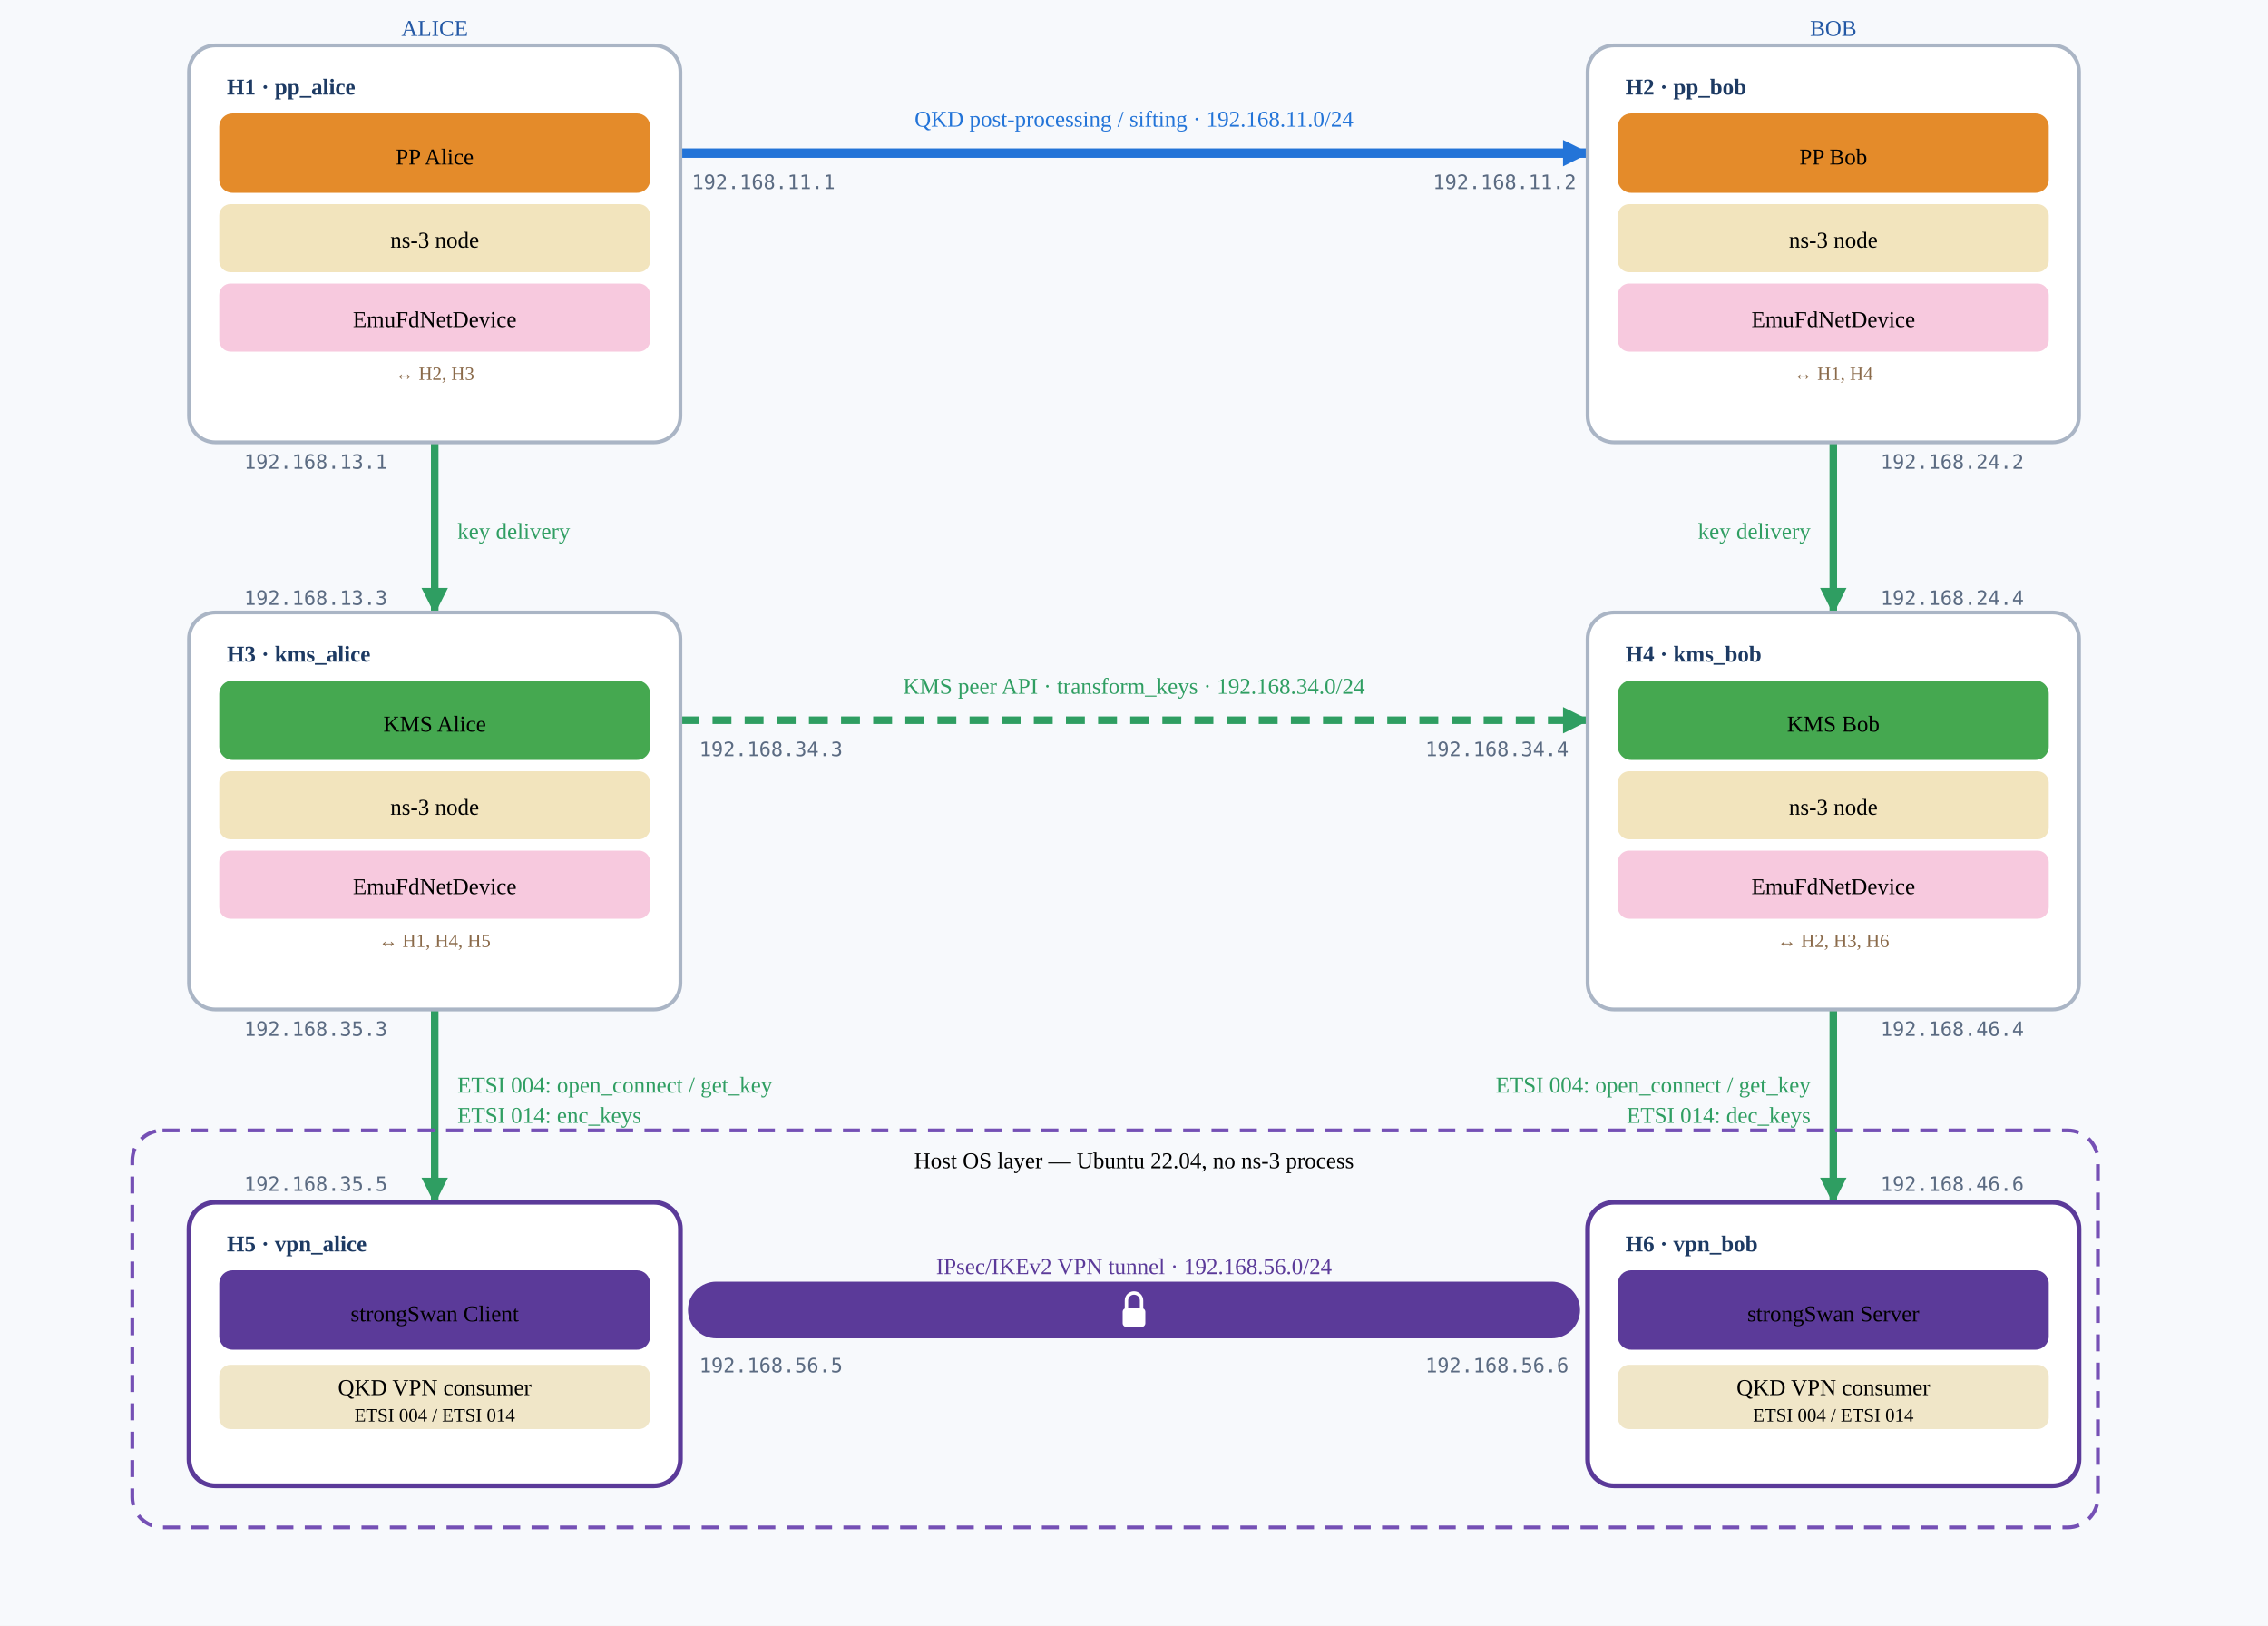
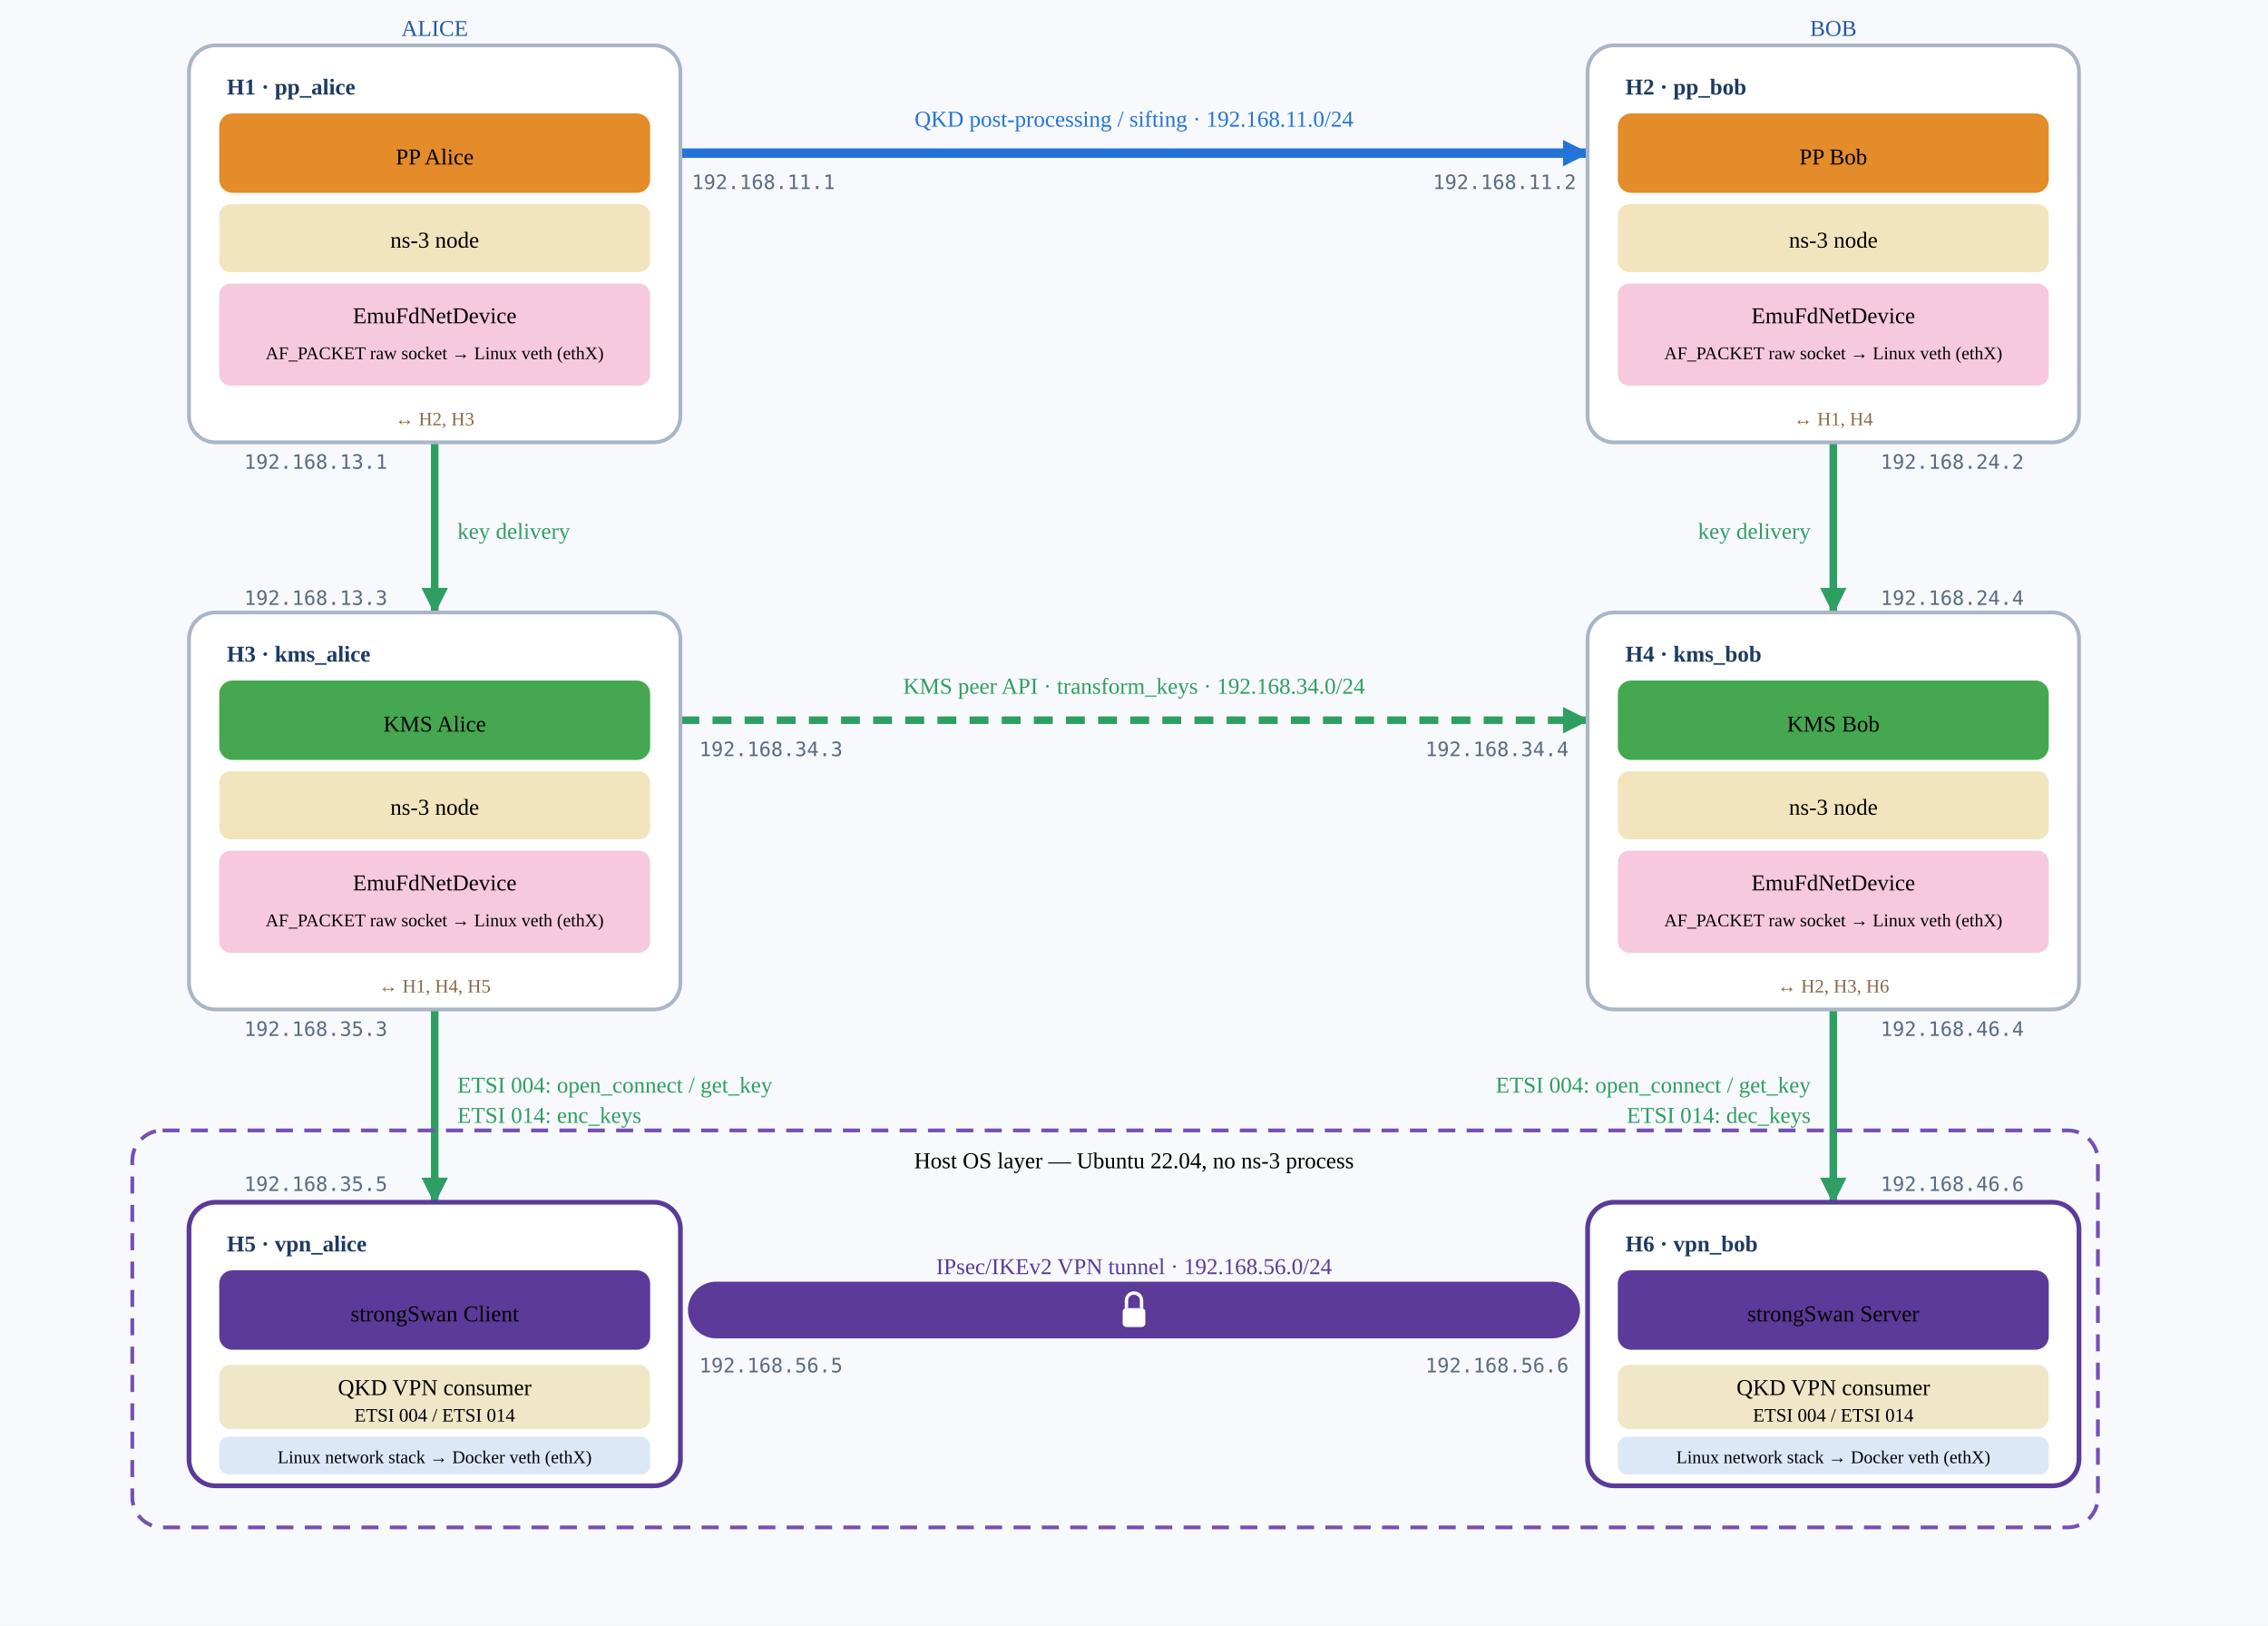
<svg xmlns="http://www.w3.org/2000/svg" width="1200" height="860" viewBox="0 0 1200 860" role="img" aria-labelledby="title desc">
  <defs>
    <marker id="ab" markerUnits="userSpaceOnUse" markerWidth="14" markerHeight="14" refX="13" refY="7" orient="auto">
      <path d="M0 0L14 7L0 14Z" fill="#2374d8" />
    </marker>
    <marker id="ag" markerUnits="userSpaceOnUse" markerWidth="14" markerHeight="14" refX="13" refY="7" orient="auto">
      <path d="M0 0L14 7L0 14Z" fill="#2f9e62" />
    </marker>
    <marker id="ap" markerUnits="userSpaceOnUse" markerWidth="14" markerHeight="14" refX="13" refY="7" orient="auto">
      <path d="M0 0L14 7L0 14Z" fill="#5b3a99" />
    </marker>
  </defs>
  <rect width="1200" height="860" fill="#f7f9fc" />
  <text x="230" y="19" text-anchor="middle" class="site" fill="#2358a5">ALICE</text>
  <text x="970" y="19" text-anchor="middle" class="site" fill="#2358a5">BOB</text>
  <path d="M360 81H840" fill="none" stroke="#2374d8" stroke-width="5" marker-end="url(#ab)" />
  <text x="600" y="67" text-anchor="middle" class="edge" fill="#2374d8">QKD post-processing / sifting · 192.168.11.0/24</text>
  <text x="366" y="100" font-size="10.5" fill="#5b6b82" font-family="Consolas, monospace">192.168.11.1</text>
  <text x="834" y="100" text-anchor="end" font-size="10.5" fill="#5b6b82" font-family="Consolas, monospace">192.168.11.2</text>
  <path d="M230 234V324" fill="none" stroke="#2f9e62" stroke-width="4" marker-end="url(#ag)" />
  <path d="M970 234V324" fill="none" stroke="#2f9e62" stroke-width="4" marker-end="url(#ag)" />
  <text x="242" y="285" class="edge" fill="#2f9e62">key delivery</text>
  <text x="958" y="285" text-anchor="end" class="edge" fill="#2f9e62">key delivery</text>
  <text x="205" y="248" text-anchor="end" font-size="10.5" fill="#5b6b82" font-family="Consolas, monospace">192.168.13.1</text>
  <text x="205" y="320" text-anchor="end" font-size="10.5" fill="#5b6b82" font-family="Consolas, monospace">192.168.13.3</text>
  <text x="995" y="248" font-size="10.5" fill="#5b6b82" font-family="Consolas, monospace">192.168.24.2</text>
  <text x="995" y="320" font-size="10.5" fill="#5b6b82" font-family="Consolas, monospace">192.168.24.4</text>
  <path d="M360 381H840" fill="none" stroke="#2f9e62" stroke-width="4" stroke-dasharray="10 7" marker-end="url(#ag)" marker-start="url(#ag)" />
  <text x="600" y="367" text-anchor="middle" class="edge" fill="#2f9e62">KMS peer API · transform_keys · 192.168.34.0/24</text>
  <text x="370" y="400" font-size="10.5" fill="#5b6b82" font-family="Consolas, monospace">192.168.34.3</text>
  <text x="830" y="400" text-anchor="end" font-size="10.5" fill="#5b6b82" font-family="Consolas, monospace">192.168.34.4</text>
  <path d="M230 534V636" fill="none" stroke="#2f9e62" stroke-width="4" marker-end="url(#ag)" />
  <path d="M970 534V636" fill="none" stroke="#2f9e62" stroke-width="4" marker-end="url(#ag)" />
  <text x="242" y="578" class="edge" fill="#2f9e62">ETSI 004: open_connect / get_key</text>
  <text x="242" y="594" class="edge" fill="#2f9e62">ETSI 014: enc_keys</text>
  <text x="958" y="578" text-anchor="end" class="edge" fill="#2f9e62">ETSI 004: open_connect / get_key</text>
  <text x="958" y="594" text-anchor="end" class="edge" fill="#2f9e62">ETSI 014: dec_keys</text>
  <text x="205" y="548" text-anchor="end" font-size="10.5" fill="#5b6b82" font-family="Consolas, monospace">192.168.35.3</text>
  <text x="205" y="630" text-anchor="end" font-size="10.5" fill="#5b6b82" font-family="Consolas, monospace">192.168.35.5</text>
  <text x="995" y="548" font-size="10.5" fill="#5b6b82" font-family="Consolas, monospace">192.168.46.4</text>
  <text x="995" y="630" font-size="10.5" fill="#5b6b82" font-family="Consolas, monospace">192.168.46.6</text>
  <rect x="70" y="598" width="1040" height="210" rx="16" fill="none" stroke="#7550b5" stroke-width="2" stroke-dasharray="9 6" />
  <text x="600" y="618" text-anchor="middle" class="group">Host OS layer — Ubuntu 22.04, no ns-3 process</text>
  <rect x="364" y="678" width="472" height="30" rx="15" fill="#5b3a99" />
  <rect x="594" y="692" width="12" height="10" rx="2" fill="#fff" />
  <path d="M596 692v-4a4 4 0 0 1 8 0v4" stroke="#fff" stroke-width="1.8" fill="none" />
  <text x="600" y="674" text-anchor="middle" class="edge" fill="#5b3a99">IPsec/IKEv2 VPN tunnel · 192.168.56.0/24</text>
  <text x="370" y="726" font-size="10.5" fill="#5b6b82" font-family="Consolas, monospace">192.168.56.5</text>
  <text x="830" y="726" text-anchor="end" font-size="10.5" fill="#5b6b82" font-family="Consolas, monospace">192.168.56.6</text>
  <g transform="translate(100 24)">
    <rect width="260" height="210" rx="14" fill="#fff" stroke="#aab5c5" stroke-width="2" />
    <text x="20" y="26" class="host" fill="#1d3a63" font-weight="800">H1 · pp_alice</text>
    <rect x="16" y="36" width="228" height="42" rx="7" fill="#e48b2a" />
    <text x="130" y="63" text-anchor="middle" class="role">PP Alice</text>
    <rect x="16" y="84" width="228" height="36" rx="6" fill="#f2e4bd" />
    <text x="130" y="107" text-anchor="middle" class="layer">ns-3 node</text>
-     <rect x="16" y="126" width="228" height="36" rx="6" fill="#f7c9de" />
-     <text x="130" y="149" text-anchor="middle" class="layer">EmuFdNetDevice</text>
-     <text x="130" y="177" text-anchor="middle" font-size="10" fill="#8a6a4a">↔ H2, H3</text>
+     <rect x="16" y="126" width="228" height="54" rx="6" fill="#f7c9de" />
+     <text x="130" y="147" text-anchor="middle" class="layer">EmuFdNetDevice</text>
+     <text x="130" y="166" text-anchor="middle" class="layer" font-size="9.5">AF_PACKET raw socket → Linux veth (ethX)</text>
+     <text x="130" y="201" text-anchor="middle" font-size="10" fill="#8a6a4a">↔ H2, H3</text>
  </g>
  <g transform="translate(840 24)">
    <rect width="260" height="210" rx="14" fill="#fff" stroke="#aab5c5" stroke-width="2" />
    <text x="20" y="26" class="host" fill="#1d3a63" font-weight="800">H2 · pp_bob</text>
    <rect x="16" y="36" width="228" height="42" rx="7" fill="#e48b2a" />
    <text x="130" y="63" text-anchor="middle" class="role">PP Bob</text>
    <rect x="16" y="84" width="228" height="36" rx="6" fill="#f2e4bd" />
    <text x="130" y="107" text-anchor="middle" class="layer">ns-3 node</text>
-     <rect x="16" y="126" width="228" height="36" rx="6" fill="#f7c9de" />
-     <text x="130" y="149" text-anchor="middle" class="layer">EmuFdNetDevice</text>
-     <text x="130" y="177" text-anchor="middle" font-size="10" fill="#8a6a4a">↔ H1, H4</text>
+     <rect x="16" y="126" width="228" height="54" rx="6" fill="#f7c9de" />
+     <text x="130" y="147" text-anchor="middle" class="layer">EmuFdNetDevice</text>
+     <text x="130" y="166" text-anchor="middle" class="layer" font-size="9.5">AF_PACKET raw socket → Linux veth (ethX)</text>
+     <text x="130" y="201" text-anchor="middle" font-size="10" fill="#8a6a4a">↔ H1, H4</text>
  </g>
  <g transform="translate(100 324)">
    <rect width="260" height="210" rx="14" fill="#fff" stroke="#aab5c5" stroke-width="2" />
    <text x="20" y="26" class="host" fill="#1d3a63" font-weight="800">H3 · kms_alice</text>
    <rect x="16" y="36" width="228" height="42" rx="7" fill="#45a850" />
    <text x="130" y="63" text-anchor="middle" class="role">KMS Alice</text>
    <rect x="16" y="84" width="228" height="36" rx="6" fill="#f2e4bd" />
    <text x="130" y="107" text-anchor="middle" class="layer">ns-3 node</text>
-     <rect x="16" y="126" width="228" height="36" rx="6" fill="#f7c9de" />
-     <text x="130" y="149" text-anchor="middle" class="layer">EmuFdNetDevice</text>
-     <text x="130" y="177" text-anchor="middle" font-size="10" fill="#8a6a4a">↔ H1, H4, H5</text>
+     <rect x="16" y="126" width="228" height="54" rx="6" fill="#f7c9de" />
+     <text x="130" y="147" text-anchor="middle" class="layer">EmuFdNetDevice</text>
+     <text x="130" y="166" text-anchor="middle" class="layer" font-size="9.5">AF_PACKET raw socket → Linux veth (ethX)</text>
+     <text x="130" y="201" text-anchor="middle" font-size="10" fill="#8a6a4a">↔ H1, H4, H5</text>
  </g>
  <g transform="translate(840 324)">
    <rect width="260" height="210" rx="14" fill="#fff" stroke="#aab5c5" stroke-width="2" />
    <text x="20" y="26" class="host" fill="#1d3a63" font-weight="800">H4 · kms_bob</text>
    <rect x="16" y="36" width="228" height="42" rx="7" fill="#45a850" />
    <text x="130" y="63" text-anchor="middle" class="role">KMS Bob</text>
    <rect x="16" y="84" width="228" height="36" rx="6" fill="#f2e4bd" />
    <text x="130" y="107" text-anchor="middle" class="layer">ns-3 node</text>
-     <rect x="16" y="126" width="228" height="36" rx="6" fill="#f7c9de" />
-     <text x="130" y="149" text-anchor="middle" class="layer">EmuFdNetDevice</text>
-     <text x="130" y="177" text-anchor="middle" font-size="10" fill="#8a6a4a">↔ H2, H3, H6</text>
+     <rect x="16" y="126" width="228" height="54" rx="6" fill="#f7c9de" />
+     <text x="130" y="147" text-anchor="middle" class="layer">EmuFdNetDevice</text>
+     <text x="130" y="166" text-anchor="middle" class="layer" font-size="9.5">AF_PACKET raw socket → Linux veth (ethX)</text>
+     <text x="130" y="201" text-anchor="middle" font-size="10" fill="#8a6a4a">↔ H2, H3, H6</text>
  </g>
  <g transform="translate(100 636)">
    <rect width="260" height="150" rx="14" fill="#fff" stroke="#5b3a99" stroke-width="2.5" />
    <text x="20" y="26" class="host" fill="#1d3a63" font-weight="800">H5 · vpn_alice</text>
    <rect x="16" y="36" width="228" height="42" rx="7" fill="#5b3a99" />
    <text x="130" y="63" text-anchor="middle" class="role">strongSwan Client</text>
    <rect x="16" y="86" width="228" height="34" rx="6" fill="#f0e6c8" />
    <text x="130" y="102" text-anchor="middle" class="layer">QKD VPN consumer</text>
    <text x="130" y="116" text-anchor="middle" font-size="10" class="layer">ETSI 004 / ETSI 014</text>
+     <rect x="16" y="124" width="228" height="20" rx="5" fill="#dce8f5" />
+     <text x="130" y="138" text-anchor="middle" class="layer" font-size="9.5">Linux network stack → Docker veth (ethX)</text>
  </g>
  <g transform="translate(840 636)">
    <rect width="260" height="150" rx="14" fill="#fff" stroke="#5b3a99" stroke-width="2.5" />
    <text x="20" y="26" class="host" fill="#1d3a63" font-weight="800">H6 · vpn_bob</text>
    <rect x="16" y="36" width="228" height="42" rx="7" fill="#5b3a99" />
    <text x="130" y="63" text-anchor="middle" class="role">strongSwan Server</text>
    <rect x="16" y="86" width="228" height="34" rx="6" fill="#f0e6c8" />
    <text x="130" y="102" text-anchor="middle" class="layer">QKD VPN consumer</text>
    <text x="130" y="116" text-anchor="middle" font-size="10" class="layer">ETSI 004 / ETSI 014</text>
+     <rect x="16" y="124" width="228" height="20" rx="5" fill="#dce8f5" />
+     <text x="130" y="138" text-anchor="middle" class="layer" font-size="9.5">Linux network stack → Docker veth (ethX)</text>
  </g>
</svg>
